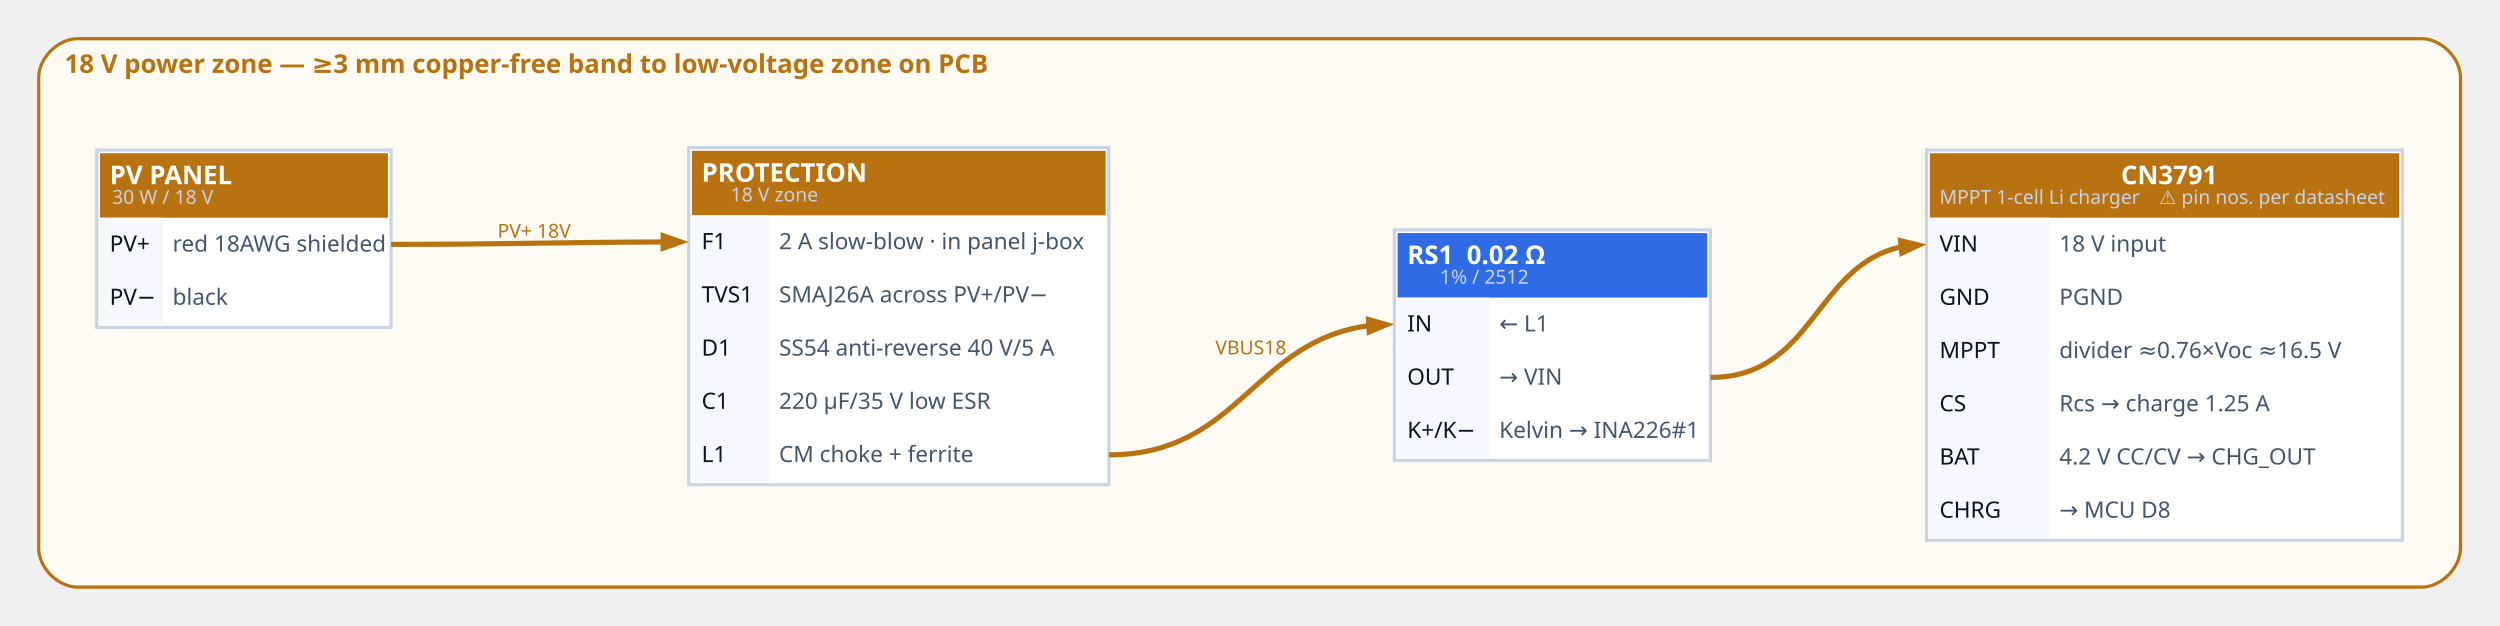
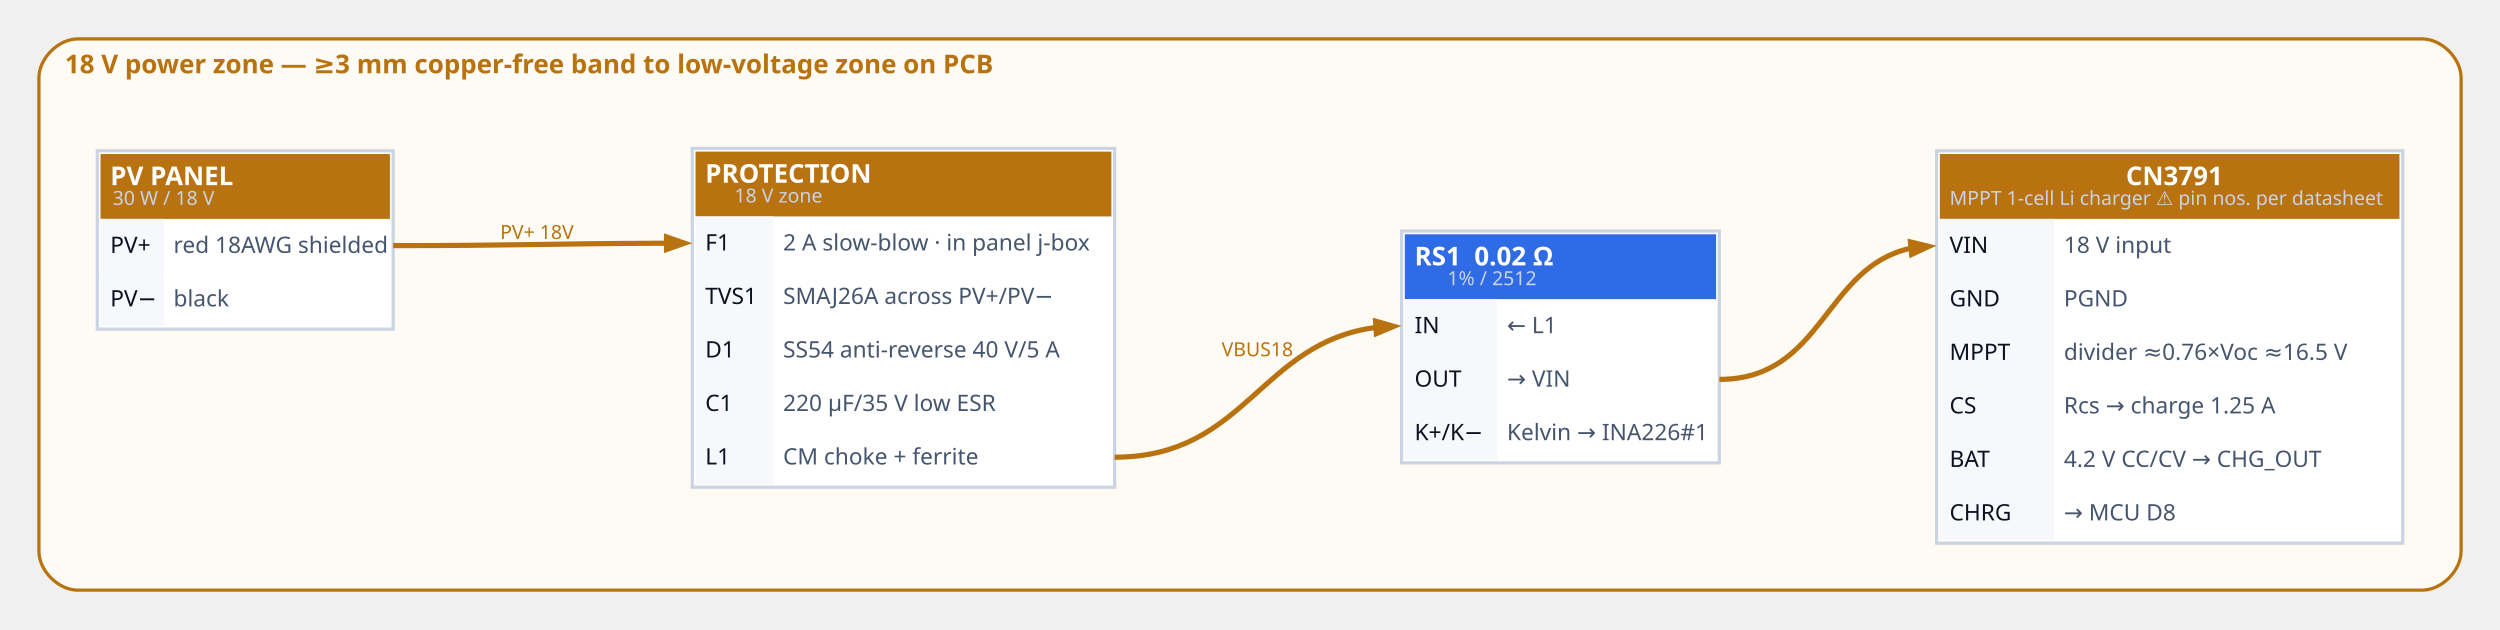
- <svg xmlns="http://www.w3.org/2000/svg" width="775pt" height="194pt" viewBox="0.00 0.00 775.00 194.00">
+ <svg xmlns="http://www.w3.org/2000/svg" width="771pt" height="194pt" viewBox="0.00 0.00 771.00 194.00">
  <g id="graph0" class="graph" transform="scale(1 1) rotate(0) translate(4 190)">
    <g id="clust1" class="cluster">
-       <path fill="#fefbf5" stroke="#b8720f" d="M20,-8C20,-8 746.75,-8 746.75,-8 752.75,-8 758.75,-14 758.75,-20 758.75,-20 758.75,-166 758.75,-166 758.75,-172 752.75,-178 746.75,-178 746.75,-178 20,-178 20,-178 14,-178 8,-172 8,-166 8,-166 8,-20 8,-20 8,-14 14,-8 20,-8" />
+       <path fill="#fefbf5" stroke="#b8720f" d="M20,-8C20,-8 743,-8 743,-8 749,-8 755,-14 755,-20 755,-20 755,-166 755,-166 755,-172 749,-178 743,-178 743,-178 20,-178 20,-178 14,-178 8,-172 8,-166 8,-166 8,-20 8,-20 8,-14 14,-8 20,-8" />
      <text xml:space="preserve" text-anchor="start" x="16" y="-167.4" font-family="PingFang SC" font-weight="bold" font-size="8.00" fill="#b8720f">18 V power zone — ≥3 mm copper-free band to low-voltage zone on PCB</text>
    </g>
    <g id="node1" class="node">
      <polygon fill="#ffffff" stroke="none" points="26,-88.5 26,-143.5 117.25,-143.5 117.25,-88.5 26,-88.5" />
      <polygon fill="none" stroke="#cbd4e3" points="26,-88.5 26,-143.5 117.25,-143.5 117.25,-88.5 26,-88.5" />
      <polygon fill="#b8720f" stroke="none" points="27,-122.5 27,-142.5 116.25,-142.5 116.25,-122.5 27,-122.5" />
      <text xml:space="preserve" text-anchor="start" x="30" y="-132.9" font-family="Menlo" font-weight="bold" font-size="8.00" fill="#ffffff">PV PANEL</text>
      <text xml:space="preserve" text-anchor="start" x="30.75" y="-126.8" font-family="PingFang SC" font-size="6.00" fill="#c8d3e6">30 W / 18 V</text>
      <polygon fill="#f6f8fc" stroke="none" points="27,-106 27,-122.5 46.5,-122.5 46.5,-106 27,-106" />
      <text xml:space="preserve" text-anchor="start" x="30" y="-112" font-family="Menlo" font-size="7.00" fill="#0b1220">PV+</text>
      <text xml:space="preserve" text-anchor="start" x="49.5" y="-112" font-family="PingFang SC" font-size="7.00" fill="#46556e">red 18AWG shielded</text>
      <polygon fill="#f6f8fc" stroke="none" points="27,-89.5 27,-106 46.5,-106 46.5,-89.5 27,-89.5" />
      <text xml:space="preserve" text-anchor="start" x="30" y="-95.5" font-family="Menlo" font-size="7.00" fill="#0b1220">PV−</text>
      <text xml:space="preserve" text-anchor="start" x="49.5" y="-95.5" font-family="PingFang SC" font-size="7.00" fill="#46556e">black</text>
    </g>
    <g id="node2" class="node">
      <polygon fill="#ffffff" stroke="none" points="209.5,-39.75 209.5,-144.25 339.75,-144.25 339.75,-39.75 209.5,-39.75" />
      <polygon fill="none" stroke="#cbd4e3" points="209.5,-39.75 209.5,-144.25 339.75,-144.25 339.75,-39.75 209.5,-39.75" />
      <polygon fill="#b8720f" stroke="none" points="210.5,-123.25 210.5,-143.25 338.75,-143.25 338.75,-123.25 210.5,-123.25" />
      <text xml:space="preserve" text-anchor="start" x="213.5" y="-133.65" font-family="Menlo" font-weight="bold" font-size="8.00" fill="#ffffff">PROTECTION</text>
      <text xml:space="preserve" text-anchor="start" x="222.5" y="-127.55" font-family="PingFang SC" font-size="6.00" fill="#c8d3e6">18 V zone</text>
      <polygon fill="#f6f8fc" stroke="none" points="210.5,-106.75 210.5,-123.25 234.5,-123.25 234.5,-106.75 210.5,-106.75" />
      <text xml:space="preserve" text-anchor="start" x="213.5" y="-112.75" font-family="Menlo" font-size="7.00" fill="#0b1220">F1</text>
      <text xml:space="preserve" text-anchor="start" x="237.5" y="-112.75" font-family="PingFang SC" font-size="7.00" fill="#46556e">2 A slow-blow · in panel j-box</text>
      <polygon fill="#f6f8fc" stroke="none" points="210.5,-90.25 210.5,-106.75 234.5,-106.75 234.5,-90.25 210.5,-90.25" />
      <text xml:space="preserve" text-anchor="start" x="213.5" y="-96.25" font-family="Menlo" font-size="7.00" fill="#0b1220">TVS1</text>
      <text xml:space="preserve" text-anchor="start" x="237.5" y="-96.25" font-family="PingFang SC" font-size="7.00" fill="#46556e">SMAJ26A across PV+/PV−</text>
      <polygon fill="#f6f8fc" stroke="none" points="210.5,-73.75 210.5,-90.25 234.5,-90.25 234.5,-73.75 210.5,-73.75" />
      <text xml:space="preserve" text-anchor="start" x="213.5" y="-79.75" font-family="Menlo" font-size="7.00" fill="#0b1220">D1</text>
      <text xml:space="preserve" text-anchor="start" x="237.5" y="-79.75" font-family="PingFang SC" font-size="7.00" fill="#46556e">SS54 anti-reverse 40 V/5 A</text>
      <polygon fill="#f6f8fc" stroke="none" points="210.5,-57.25 210.5,-73.75 234.5,-73.75 234.5,-57.25 210.5,-57.25" />
      <text xml:space="preserve" text-anchor="start" x="213.5" y="-63.25" font-family="Menlo" font-size="7.00" fill="#0b1220">C1</text>
      <text xml:space="preserve" text-anchor="start" x="237.5" y="-63.25" font-family="PingFang SC" font-size="7.00" fill="#46556e">220 µF/35 V low ESR</text>
      <polygon fill="#f6f8fc" stroke="none" points="210.5,-40.75 210.5,-57.25 234.5,-57.25 234.5,-40.75 210.5,-40.75" />
      <text xml:space="preserve" text-anchor="start" x="213.5" y="-46.75" font-family="Menlo" font-size="7.00" fill="#0b1220">L1</text>
      <text xml:space="preserve" text-anchor="start" x="237.5" y="-46.75" font-family="PingFang SC" font-size="7.00" fill="#46556e">CM choke + ferrite</text>
    </g>
    <g id="edge1" class="edge">
      <path fill="none" stroke="#b8720f" stroke-width="1.6" d="M117.25,-114.25C155.53,-114.25 167,-114.9 201.72,-114.99" />
      <polygon fill="#b8720f" stroke="#b8720f" stroke-width="1.6" points="201.58,-116.92 207.08,-115 201.58,-113.07 201.58,-116.92" />
      <text xml:space="preserve" text-anchor="start" x="150.25" y="-116.3" font-family="Menlo" font-size="6.00" fill="#b8720f">PV+ 18V</text>
    </g>
    <g id="node3" class="node">
      <polygon fill="#ffffff" stroke="none" points="428.25,-47.25 428.25,-118.75 526.25,-118.75 526.25,-47.25 428.25,-47.25" />
      <polygon fill="none" stroke="#cbd4e3" points="428.25,-47.25 428.25,-118.75 526.25,-118.75 526.25,-47.25 428.25,-47.25" />
      <polygon fill="#2f6be4" stroke="none" points="429.25,-97.75 429.25,-117.75 525.25,-117.75 525.25,-97.75 429.25,-97.75" />
      <text xml:space="preserve" text-anchor="start" x="432.25" y="-108.15" font-family="Menlo" font-weight="bold" font-size="8.00" fill="#ffffff">RS1  0.02 Ω</text>
      <text xml:space="preserve" text-anchor="start" x="442.38" y="-102.05" font-family="PingFang SC" font-size="6.00" fill="#c8d3e6">1% / 2512</text>
      <polygon fill="#f6f8fc" stroke="none" points="429.25,-81.25 429.25,-97.75 457.75,-97.75 457.75,-81.25 429.25,-81.25" />
      <text xml:space="preserve" text-anchor="start" x="432.25" y="-87.25" font-family="Menlo" font-size="7.00" fill="#0b1220">IN</text>
      <text xml:space="preserve" text-anchor="start" x="460.75" y="-87.25" font-family="PingFang SC" font-size="7.00" fill="#46556e">← L1</text>
      <polygon fill="#f6f8fc" stroke="none" points="429.25,-64.75 429.25,-81.25 457.75,-81.25 457.75,-64.75 429.25,-64.75" />
      <text xml:space="preserve" text-anchor="start" x="432.25" y="-70.75" font-family="Menlo" font-size="7.00" fill="#0b1220">OUT</text>
      <text xml:space="preserve" text-anchor="start" x="460.75" y="-70.75" font-family="PingFang SC" font-size="7.00" fill="#46556e">→ VIN</text>
      <polygon fill="#f6f8fc" stroke="none" points="429.25,-48.25 429.25,-64.75 457.75,-64.75 457.75,-48.25 429.25,-48.25" />
      <text xml:space="preserve" text-anchor="start" x="432.25" y="-54.25" font-family="Menlo" font-size="7.00" fill="#0b1220">K+/K−</text>
      <text xml:space="preserve" text-anchor="start" x="460.75" y="-54.25" font-family="PingFang SC" font-size="7.00" fill="#46556e">Kelvin → INA226#1</text>
    </g>
    <g id="edge2" class="edge">
      <path fill="none" stroke="#b8720f" stroke-width="1.6" d="M339.75,-49C380.3,-49 384.58,-84.6 420.6,-89.05" />
      <polygon fill="#b8720f" stroke="#b8720f" stroke-width="1.6" points="420.23,-90.95 425.83,-89.36 420.46,-87.11 420.23,-90.95" />
      <text xml:space="preserve" text-anchor="start" x="372.75" y="-80.14" font-family="Menlo" font-size="6.00" fill="#b8720f">VBUS18</text>
    </g>
    <g id="node4" class="node">
-       <polygon fill="#ffffff" stroke="none" points="593.25,-22.5 593.25,-143.5 740.75,-143.5 740.75,-22.5 593.25,-22.5" />
-       <polygon fill="none" stroke="#cbd4e3" points="593.25,-22.5 593.25,-143.5 740.75,-143.5 740.75,-22.5 593.25,-22.5" />
-       <polygon fill="#b8720f" stroke="none" points="594.25,-122.5 594.25,-142.5 739.75,-142.5 739.75,-122.5 594.25,-122.5" />
-       <text xml:space="preserve" text-anchor="start" x="653.5" y="-132.9" font-family="Menlo" font-weight="bold" font-size="8.00" fill="#ffffff">CN3791</text>
-       <text xml:space="preserve" text-anchor="start" x="597.25" y="-126.8" font-family="PingFang SC" font-size="6.00" fill="#c8d3e6">MPPT 1-cell Li charger　⚠ pin nos. per datasheet</text>
-       <polygon fill="#f6f8fc" stroke="none" points="594.25,-106 594.25,-122.5 631.38,-122.5 631.38,-106 594.25,-106" />
+       <polygon fill="#ffffff" stroke="none" points="593.25,-22.5 593.25,-143.5 737,-143.5 737,-22.5 593.25,-22.5" />
+       <polygon fill="none" stroke="#cbd4e3" points="593.25,-22.5 593.25,-143.5 737,-143.5 737,-22.5 593.25,-22.5" />
+       <polygon fill="#b8720f" stroke="none" points="594.25,-122.5 594.25,-142.5 736,-142.5 736,-122.5 594.25,-122.5" />
+       <text xml:space="preserve" text-anchor="start" x="651.62" y="-132.9" font-family="Menlo" font-weight="bold" font-size="8.00" fill="#ffffff">CN3791</text>
+       <text xml:space="preserve" text-anchor="start" x="597.25" y="-126.8" font-family="PingFang SC" font-size="6.00" fill="#c8d3e6">MPPT 1-cell Li charger ⚠ pin nos. per datasheet</text>
+       <polygon fill="#f6f8fc" stroke="none" points="594.25,-106 594.25,-122.5 629.5,-122.5 629.5,-106 594.25,-106" />
      <text xml:space="preserve" text-anchor="start" x="597.25" y="-112" font-family="Menlo" font-size="7.00" fill="#0b1220">VIN</text>
-       <text xml:space="preserve" text-anchor="start" x="634.38" y="-112" font-family="PingFang SC" font-size="7.00" fill="#46556e">18 V input</text>
-       <polygon fill="#f6f8fc" stroke="none" points="594.25,-89.5 594.25,-106 631.38,-106 631.38,-89.5 594.25,-89.5" />
+       <text xml:space="preserve" text-anchor="start" x="632.5" y="-112" font-family="PingFang SC" font-size="7.00" fill="#46556e">18 V input</text>
+       <polygon fill="#f6f8fc" stroke="none" points="594.25,-89.5 594.25,-106 629.5,-106 629.5,-89.5 594.25,-89.5" />
      <text xml:space="preserve" text-anchor="start" x="597.25" y="-95.5" font-family="Menlo" font-size="7.00" fill="#0b1220">GND</text>
-       <text xml:space="preserve" text-anchor="start" x="634.38" y="-95.5" font-family="PingFang SC" font-size="7.00" fill="#46556e">PGND</text>
-       <polygon fill="#f6f8fc" stroke="none" points="594.25,-73 594.25,-89.5 631.38,-89.5 631.38,-73 594.25,-73" />
+       <text xml:space="preserve" text-anchor="start" x="632.5" y="-95.5" font-family="PingFang SC" font-size="7.00" fill="#46556e">PGND</text>
+       <polygon fill="#f6f8fc" stroke="none" points="594.25,-73 594.25,-89.5 629.5,-89.5 629.5,-73 594.25,-73" />
      <text xml:space="preserve" text-anchor="start" x="597.25" y="-79" font-family="Menlo" font-size="7.00" fill="#0b1220">MPPT</text>
-       <text xml:space="preserve" text-anchor="start" x="634.38" y="-79" font-family="PingFang SC" font-size="7.00" fill="#46556e">divider ≈0.76×Voc ≈16.5 V</text>
-       <polygon fill="#f6f8fc" stroke="none" points="594.25,-56.5 594.25,-73 631.38,-73 631.38,-56.5 594.25,-56.5" />
+       <text xml:space="preserve" text-anchor="start" x="632.5" y="-79" font-family="PingFang SC" font-size="7.00" fill="#46556e">divider ≈0.76×Voc ≈16.5 V</text>
+       <polygon fill="#f6f8fc" stroke="none" points="594.25,-56.5 594.25,-73 629.5,-73 629.5,-56.5 594.25,-56.5" />
      <text xml:space="preserve" text-anchor="start" x="597.25" y="-62.5" font-family="Menlo" font-size="7.00" fill="#0b1220">CS</text>
-       <text xml:space="preserve" text-anchor="start" x="634.38" y="-62.5" font-family="PingFang SC" font-size="7.00" fill="#46556e">Rcs → charge 1.25 A</text>
-       <polygon fill="#f6f8fc" stroke="none" points="594.25,-40 594.25,-56.5 631.38,-56.5 631.38,-40 594.25,-40" />
+       <text xml:space="preserve" text-anchor="start" x="632.5" y="-62.5" font-family="PingFang SC" font-size="7.00" fill="#46556e">Rcs → charge 1.25 A</text>
+       <polygon fill="#f6f8fc" stroke="none" points="594.25,-40 594.25,-56.5 629.5,-56.5 629.5,-40 594.25,-40" />
      <text xml:space="preserve" text-anchor="start" x="597.25" y="-46" font-family="Menlo" font-size="7.00" fill="#0b1220">BAT</text>
-       <text xml:space="preserve" text-anchor="start" x="634.38" y="-46" font-family="PingFang SC" font-size="7.00" fill="#46556e">4.2 V CC/CV → CHG_OUT</text>
-       <polygon fill="#f6f8fc" stroke="none" points="594.25,-23.5 594.25,-40 631.38,-40 631.38,-23.5 594.25,-23.5" />
+       <text xml:space="preserve" text-anchor="start" x="632.5" y="-46" font-family="PingFang SC" font-size="7.00" fill="#46556e">4.2 V CC/CV → CHG_OUT</text>
+       <polygon fill="#f6f8fc" stroke="none" points="594.25,-23.5 594.25,-40 629.5,-40 629.5,-23.5 594.25,-23.5" />
      <text xml:space="preserve" text-anchor="start" x="597.25" y="-29.5" font-family="Menlo" font-size="7.00" fill="#0b1220">CHRG</text>
-       <text xml:space="preserve" text-anchor="start" x="634.38" y="-29.5" font-family="PingFang SC" font-size="7.00" fill="#46556e">→ MCU D8</text>
+       <text xml:space="preserve" text-anchor="start" x="632.5" y="-29.5" font-family="PingFang SC" font-size="7.00" fill="#46556e">→ MCU D8</text>
    </g>
    <g id="edge3" class="edge">
      <path fill="none" stroke="#b8720f" stroke-width="1.6" d="M526.25,-73C558.35,-73 558.51,-107.76 585.37,-113.46" />
      <polygon fill="#b8720f" stroke="#b8720f" stroke-width="1.6" points="585.18,-115.38 590.84,-114.01 585.56,-111.55 585.18,-115.38" />
    </g>
  </g>
</svg>
